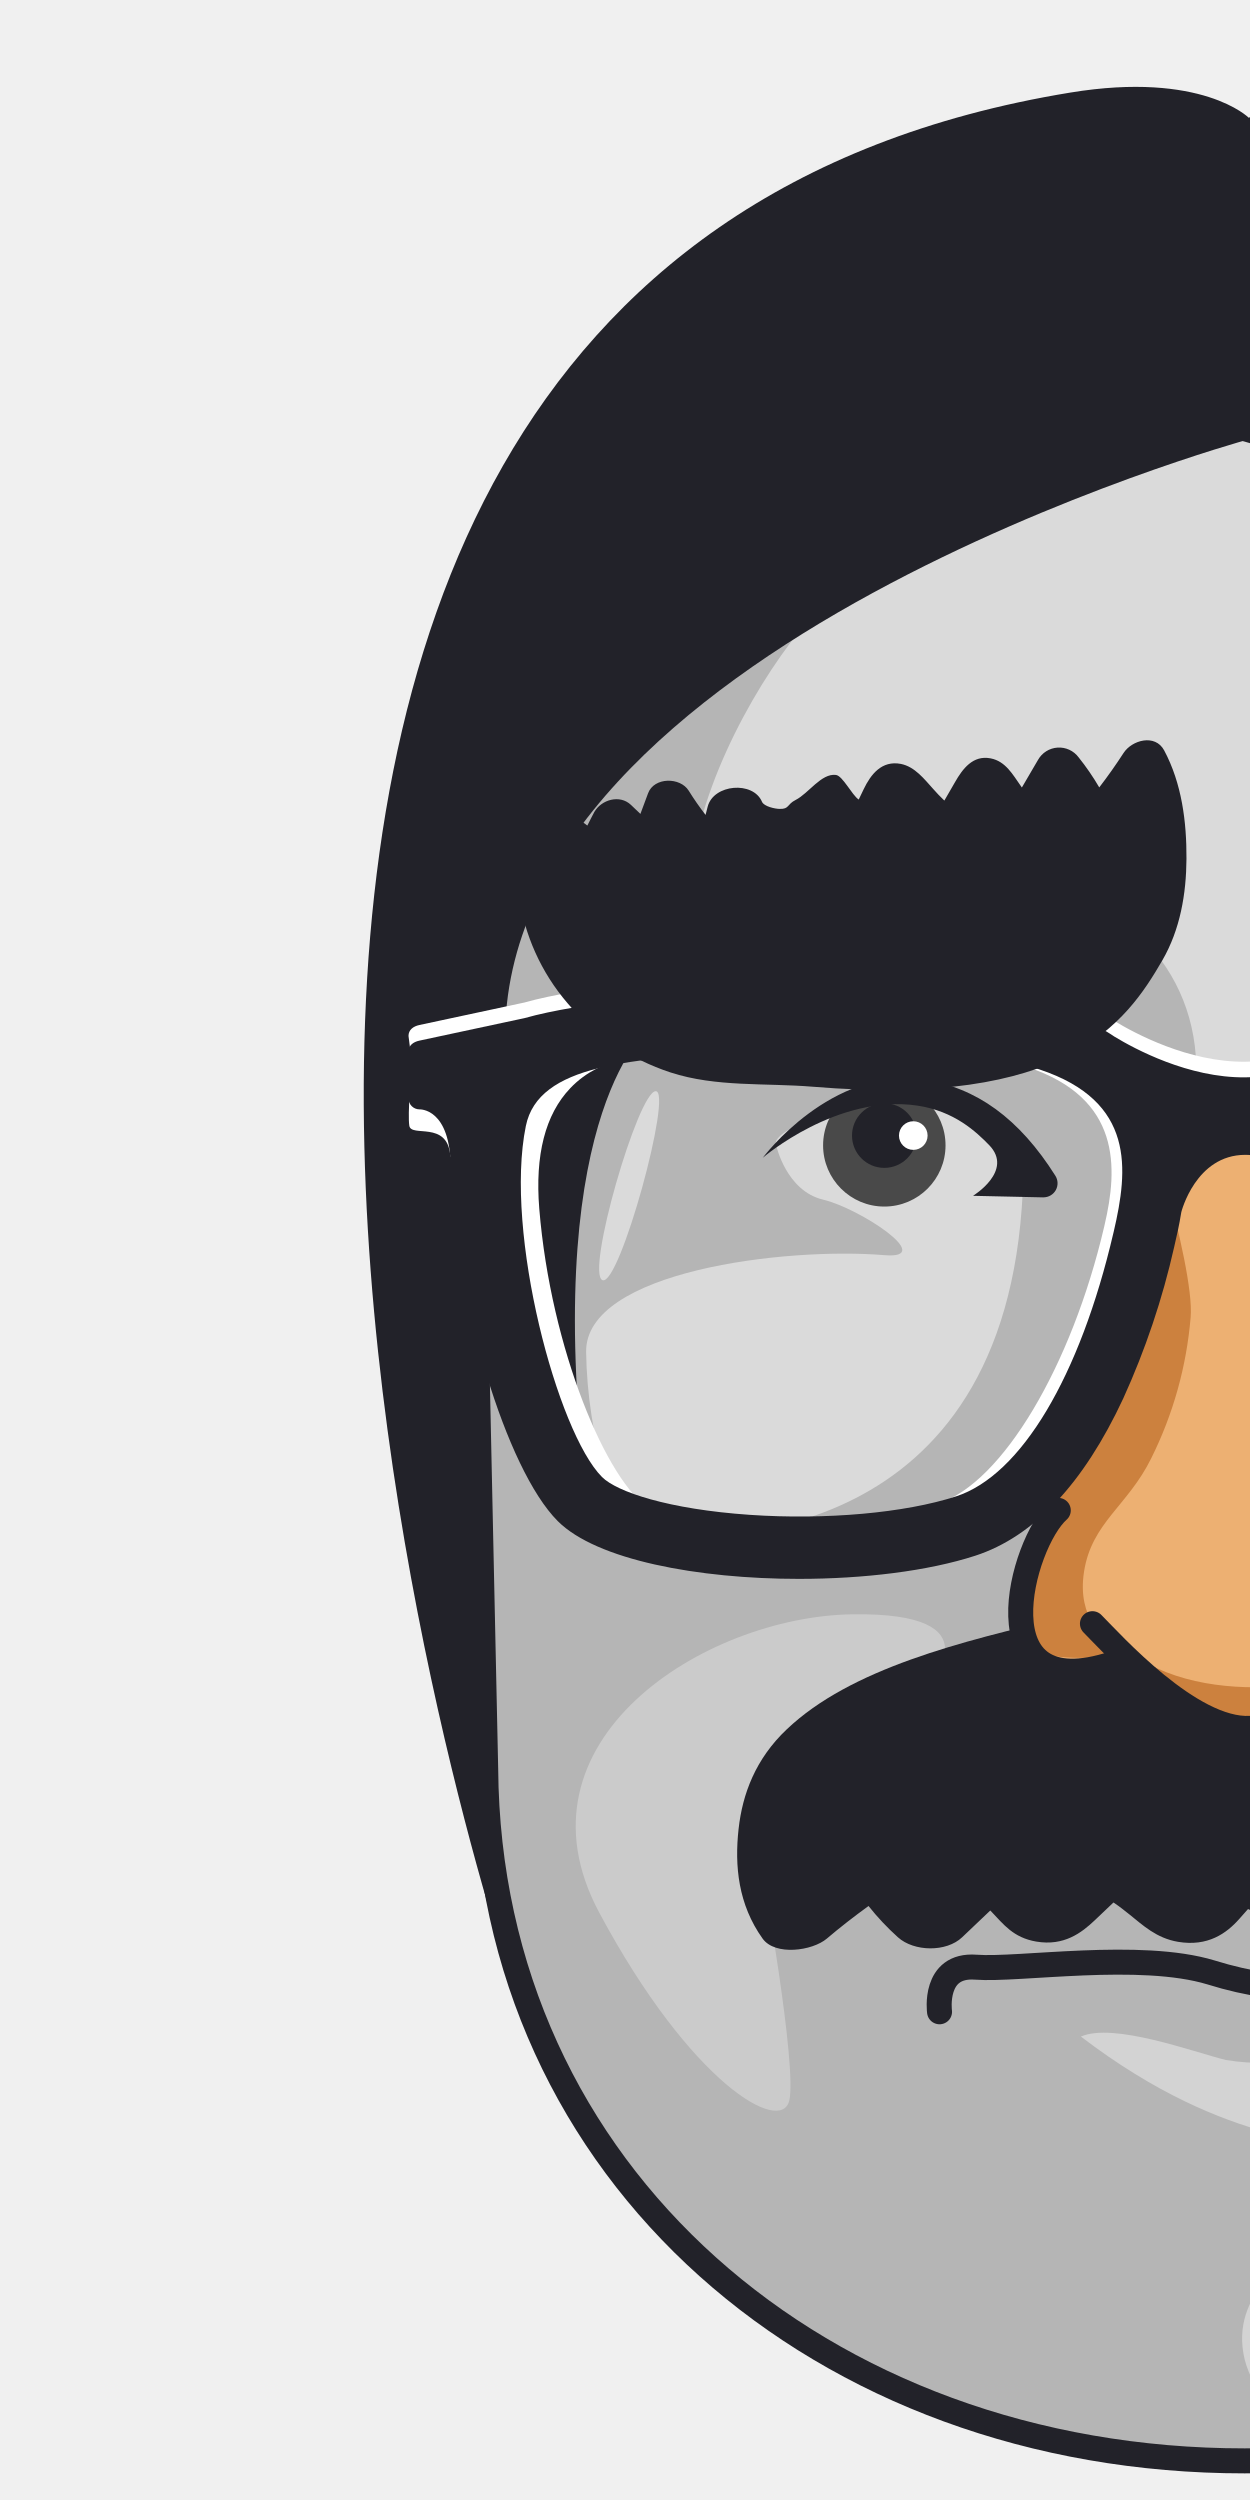
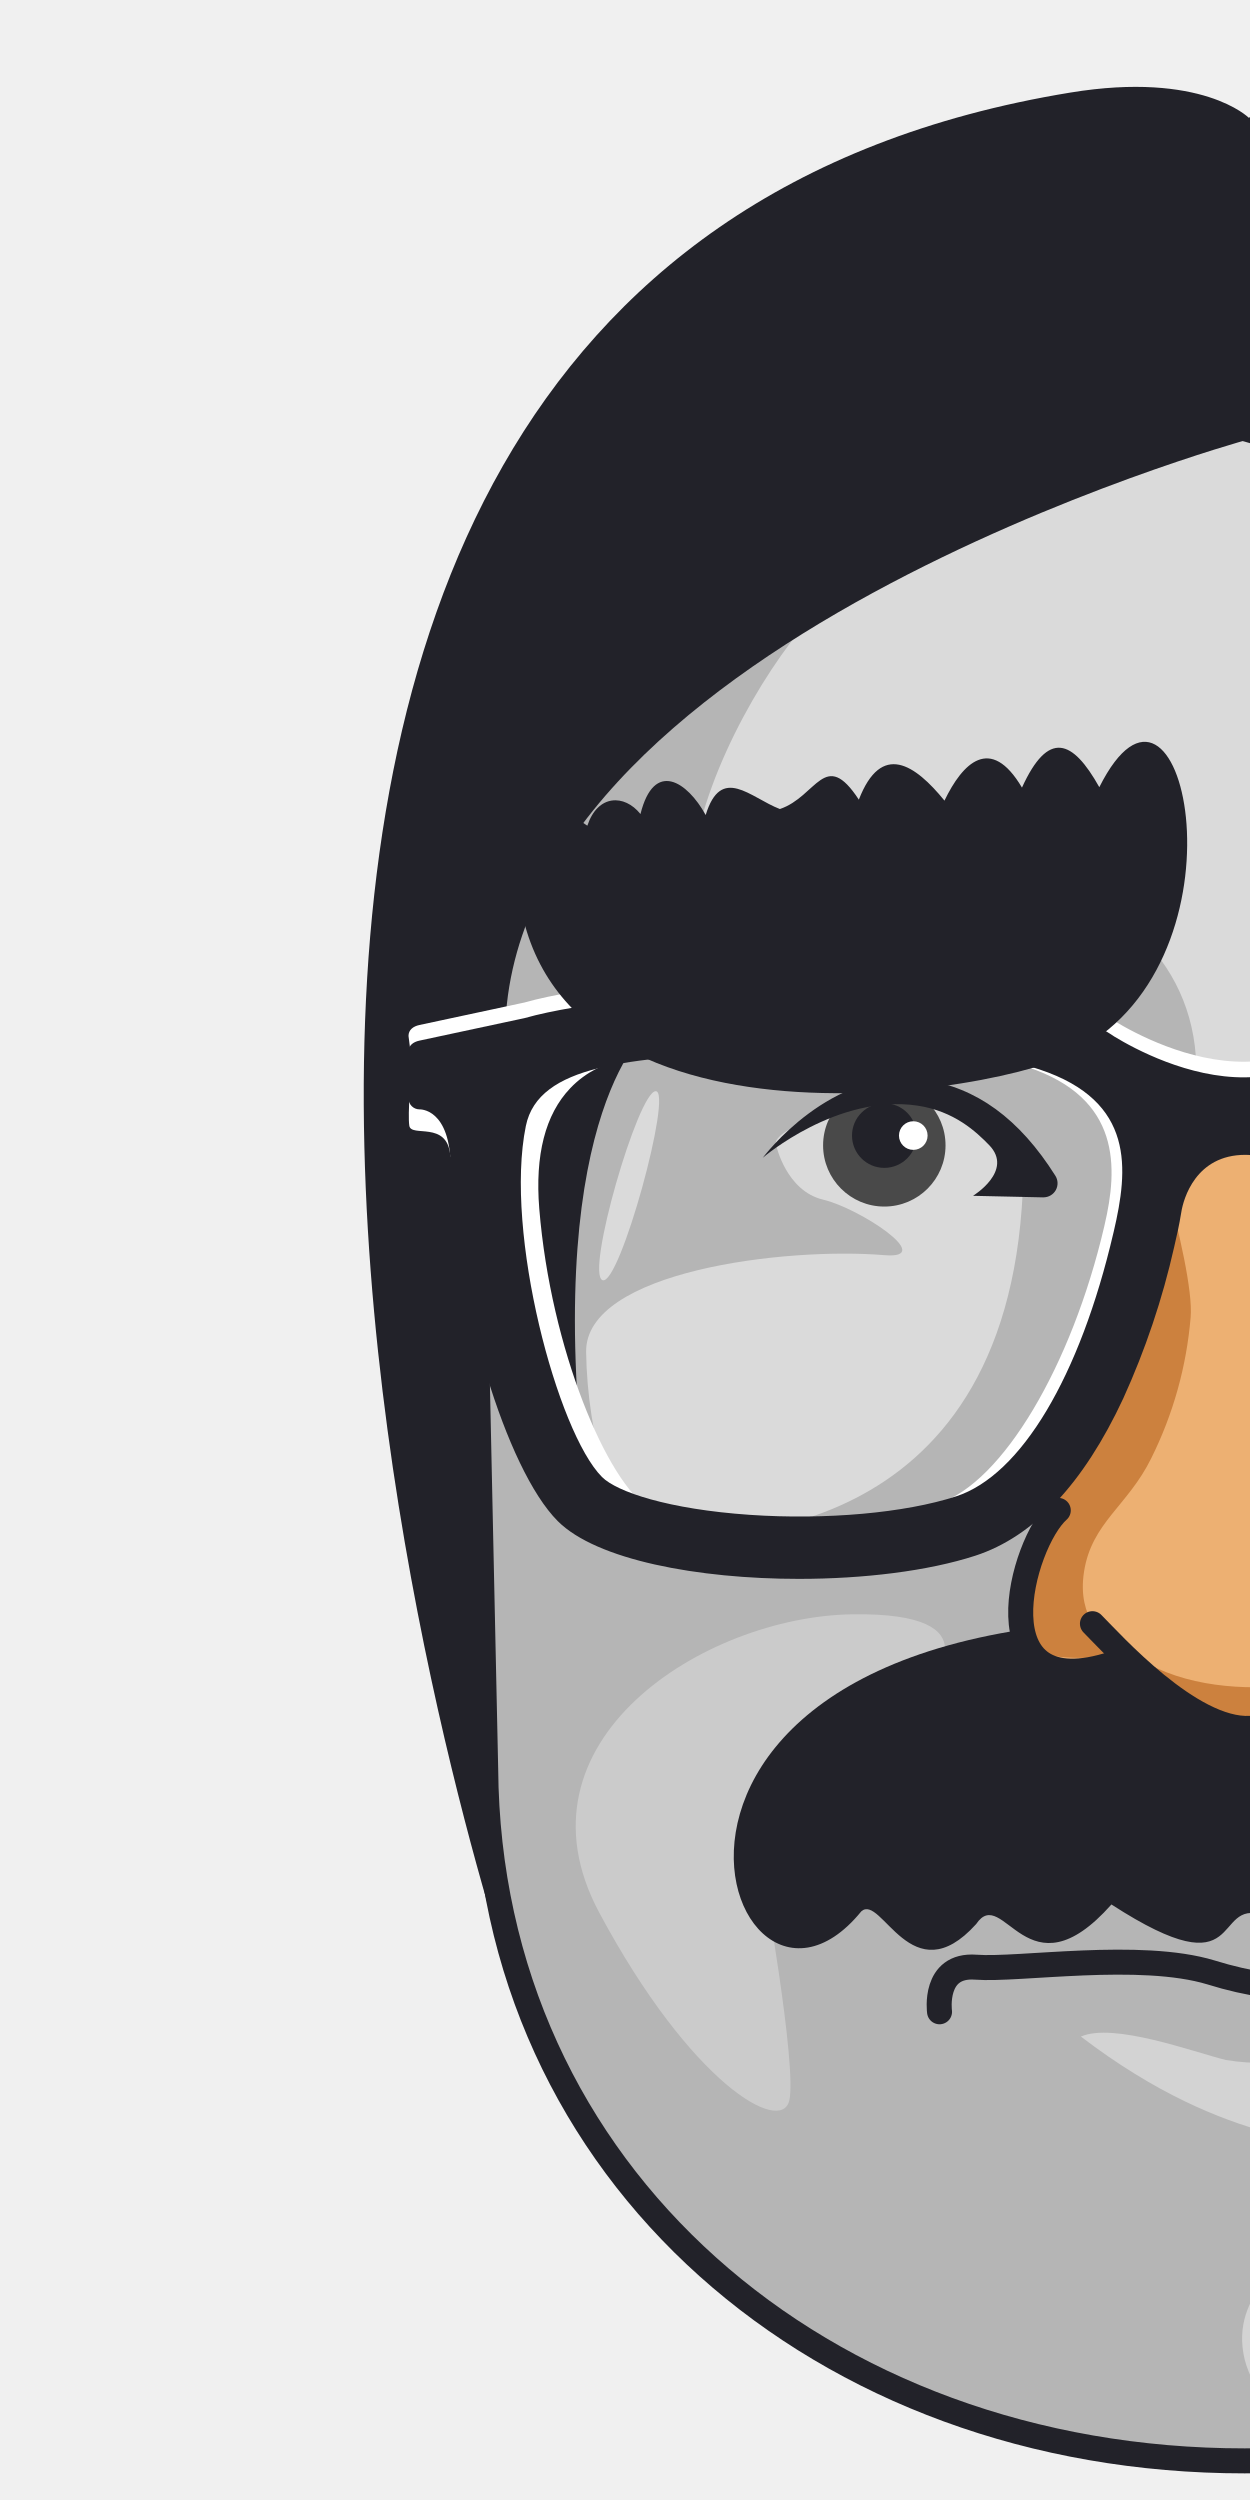
<svg xmlns="http://www.w3.org/2000/svg" width="400" height="800" viewBox="0 0 400 800">
-   <path d="M404.33,35.47a38.94,38.94,0,0,0-4.72,2.22s-15-15-57.14-8.06c-363.89,59.65-179.22,603-179.22,603H404.33Z" fill="#222229" />
-   <path d="M404.33,139.87C400,138,397.58,137,397.58,137s-212,63-238.35,167.06c-4.52,28.59,5.91,57.92,2.82,82.69h-.93c-3.34,27-5.82,51.8-7.42,74.71l.2,9.31q-.32,4.92-.57,9.72l.77-.12L156,567.92c.07,8.82.65,18.76,1.71,29.61C168.94,659.47,195.74,699,239.3,733c51.32,44.38,111,57.65,165,55.69Z" fill="#b5b5b5" />
-   <path d="M296.83,538.84s22.93-23-24.2-22.26-110.34,40.49-80.85,95.5,58.23,71.09,60.79,60.09-8.51-72.78-8.51-72.78L311,570.55" fill="#fff" opacity="0.3" />
-   <path d="M404.3,787.42q-3,.06-6,.06c-135.35,0-241.9-91.84-242.88-221.41L151.52,385" fill="none" stroke="#222229" stroke-miterlimit="10" stroke-width="8" />
-   <path d="M404.33,519.53q-25.87-.45-51.76-.09a16,16,0,0,0-11.57-2c-33.57,7.79-68.83,16.55-89.24,35.95-10,9.46-14.18,20.71-15.41,31.86-1.32,11.82-.13,24.17,7.68,35.1,4,5.58,15.93,3.94,20.56,0,4.22-3.59,8.68-7.06,13.34-10.43a82.09,82.09,0,0,0,9.4,10c5.13,4.64,15.5,4.84,20.56,0l9-8.56.51.53c3.64,3.76,6.78,8.16,14.23,9.42,8.85,1.49,14.46-2.81,18.68-6.81l5.7-5.42.3-.28.29.18c1.74,1.18,3.31,2.44,4.89,3.7,4.17,3.33,8.54,7.55,15.52,8.71,9.49,1.58,15.46-2.71,19.52-7.29l2.84-3.21a34.45,34.45,0,0,0,5,1.87Z" fill="#222229" />
-   <path d="M403.09,352c-18.87,1.33-39.14,6.44-38.22,9.44,9.6,31.21-10.95,99.4-17.55,102.88-16.17,8.51-23.28,53.76-20.7,60.3,3.85,9.77,19.1,11.63,28.82,5.41,6,5.43,16.3,21.27,40.76,22.63a47.7,47.7,0,0,0,6.89-.12Z" fill="#edb072" />
-   <path d="M346.9,502.88c2.45-15.67,14-21,21.49-36.22A124.28,124.28,0,0,0,381,421.57c1.47-16.77-17.58-75.92-16-70.89,9.6,31.21-11,110.12-17.6,113.6-16.17,8.51-23.28,53.76-20.7,60.3,2.68,6.82,20.78,6.35,28.82,5.41C354.07,523.49,344.45,518.54,346.9,502.88Z" fill="#cc813e" />
-   <path d="M338.65,483.32c-11.77,10.43-26.15,63.39,17.65,49" fill="none" stroke="#222229" stroke-linecap="round" stroke-linejoin="round" stroke-width="8" />
-   <path d="M404.7,539.88c-16.5.48-35-2.69-48.4-15.3-3.52-3.31,4.09,12.5,9.62,15.37l30.28,12.67c2.28,1.19,5.22,1.17,8.5.37Z" fill="#cc813e" />
-   <path d="M349.58,519.58c6,6,31.36,34.48,50.48,33.5,4.31.22,8.95-1.06,13.61-3.23" fill="none" stroke="#222229" stroke-linecap="round" stroke-linejoin="round" stroke-width="8" />
-   <g opacity="0.4">
-     <path d="M405.54,660.1a70.27,70.27,0,0,1-13.33-.91c-10.34-2.58-35.93-12.09-46.33-7.49,24,18.35,44.32,26.45,59.66,30.67Z" fill="#fff" />
-   </g>
-   <g opacity="0.4">
-     <path d="M405.54,728.83c-6.05,7.12-9.85,15.45-7.23,26.27a32,32,0,0,0,7.23,13.34Z" fill="#fff" />
-   </g>
-   <path d="M208,328.87s-33.81,25.52-21.22,141.92c6.62,61.24-28.88-127.11-28.88-127.11L208,328.87" fill="#222229" />
-   <path d="M404.33,138.48q-3.34-.85-6.75-1.49s-101,38.6-124.95,49.58S185.79,304,247,320.78c52.78,14.45,96.07,12.09,107,11.16-4.32-7.86-19.63-32.95-41.24-36.5-25.68-4.23-23.17-27,13.59-16.9s60.19,35.82,56,72.59c-1.83,16,9.11,16.75,22.06,12.52Z" fill="#fff" opacity="0.5" />
-   <path d="M252.57,361.4c-5.69,3.36-4.19,5.11-4.19,5.11s3.18,14.57,15,17.37,36.55,19.19,19.59,17.77c-31.53-2.63-95.79,5.1-95.41,31s8.26,59,24.4,59.17,109.9,3.8,115.32-110.54C327.29,381.28,315.09,324.45,252.57,361.4Z" fill="#fff" opacity="0.5" />
-   <path d="M209.8,349.18c5.64-.29-11.53,62.58-17,60.47S204.16,349.46,209.8,349.18Z" fill="#fff" opacity="0.5" />
+   <path d="M404.33 35.47a38.94 38.94 0 00-4.72 2.22s-15-15-57.14-8.06c-363.89 59.65-179.22 603-179.22 603h241.08z" fill="#222229" />
+   <path d="M404.33 139.87C400 138 397.58 137 397.58 137s-212 63-238.35 167.06c-4.52 28.59-5.73 173.24-5.9 176.44 0 0 3.29 106.19 4.35 117 34.1 170.91 192.65 193.13 246.65 191.17z" fill="#b5b5b5" />
+   <path d="M296.83 538.84s22.93-23-24.2-22.26-110.34 40.49-80.85 95.5 58.23 71.09 60.79 60.09-8.51-72.78-8.51-72.78L311 570.55" fill="#fff" opacity=".3" />
+   <path d="M404.3 787.42q-3 .06-6 .06c-135.35 0-241.9-91.84-242.88-221.41L151.52 385" fill="none" stroke="#222229" stroke-miterlimit="10" stroke-width="8" />
+   <path d="M404.33 519.53c-229.15-17.08-174.74 148.62-128.72 92.11 6.48-5.81 16.06 27 36.76 4.06 8.78-13 16.27 24.2 43.29-6.27 43.77 28.33 31.77-2.1 48.67 3.39z" fill="#222229" />
+   <path d="M403.09 352c-18.87 1.33-39.14 6.44-38.22 9.44 9.6 31.21-10.95 99.4-17.55 102.88-16.17 8.51-23.28 53.76-20.7 60.3 3.85 9.77 19.1 11.63 28.82 5.41 6 5.43 16.3 21.27 40.76 22.63a47.7 47.7 0 006.89-.12z" fill="#edb072" />
+   <path d="M346.9 502.88c2.45-15.67 14-21 21.49-36.22A124.28 124.28 0 00381 421.57c1.47-16.77-17.58-75.92-16-70.89 9.6 31.21-11 110.12-17.6 113.6-16.17 8.51-23.28 53.76-20.7 60.3 2.68 6.82 20.78 6.35 28.82 5.41-1.45-6.5-11.07-11.45-8.62-27.11z" fill="#cc813e" />
+   <path d="M338.65 483.32c-11.77 10.43-26.15 63.39 17.65 49" fill="none" stroke="#222229" stroke-linecap="round" stroke-linejoin="round" stroke-width="8" />
+   <path d="M404.7 539.88c-16.5.48-35-2.69-48.4-15.3-3.52-3.31 4.09 12.5 9.62 15.37l30.28 12.67c2.28 1.19 5.22 1.17 8.5.37z" fill="#cc813e" />
+   <path d="M349.58 519.58c6 6 31.36 34.48 50.48 33.5 4.31.22 8.95-1.06 13.61-3.23" fill="none" stroke="#222229" stroke-linecap="round" stroke-linejoin="round" stroke-width="8" />
+   <path d="M405.54 660.1a70.27 70.27 0 01-13.33-.91c-10.34-2.58-35.93-12.09-46.33-7.49 24 18.35 44.32 26.45 59.66 30.67zM405.54 728.83c-6.05 7.12-9.85 15.45-7.23 26.27a32 32 0 007.23 13.34z" fill="#fff" opacity=".4" />
+   <path d="M208 328.87s-33.81 25.52-21.22 141.92c6.62 61.24-28.88-127.11-28.88-127.11l50.1-14.81" fill="#222229" />
+   <path d="M404.33 138.48q-3.34-.85-6.75-1.49s-101 38.6-124.95 49.58S185.79 304 247 320.78c52.78 14.45 96.07 12.09 107 11.16-4.32-7.86-19.63-32.95-41.24-36.5-25.68-4.23-23.17-27 13.59-16.9s60.19 35.82 56 72.59c-1.83 16 9.11 16.75 22.06 12.52zM252.57 361.4c-5.69 3.36-4.19 5.11-4.19 5.11s3.18 14.57 15 17.37 36.55 19.19 19.59 17.77c-31.53-2.63-95.79 5.1-95.41 31s8.26 59 24.4 59.17 109.9 3.8 115.32-110.54c.01 0-12.19-56.83-74.71-19.88zM209.8 349.18c5.64-.29-11.53 62.58-17 60.47s11.36-60.19 17-60.47z" fill="#fff" opacity=".5" />
  <circle cx="282.98" cy="366.51" r="19.59" fill="#494949" />
  <circle cx="282.98" cy="363.38" r="10.34" fill="#222229" />
-   <path d="M333.89,383.16h-.1l-22.43-.5s13.14-8,5.17-16.23c-4.11-4.22-11.11-10.88-23-12.64-25.57-3.75-49.21,16.49-49.44,16.7,0,0,21.86-29.35,51.47-25,16.88,2.48,30.59,12.42,42.16,30.75a4.5,4.5,0,0,1-3.8,6.91Z" fill="#222229" />
+   <path d="M333.89 383.16h-.1l-22.43-.5s13.14-8 5.17-16.23c-4.11-4.22-11.11-10.88-23-12.64-25.57-3.75-49.21 16.49-49.44 16.7 0 0 21.86-29.35 51.47-25 16.88 2.48 30.59 12.42 42.16 30.75a4.5 4.5 0 01-3.8 6.91z" fill="#222229" />
  <circle cx="292.25" cy="363.38" r="4.58" fill="#fff" />
-   <polygon points="374.85 352.08 378.1 361.4 390.17 352.08 374.85 352.08" fill="#fff" />
-   <path d="M156.57,339.49l1.06-6.73c-1-129.57,240-195.77,240-195.77s2.37.63,6.63,1.89" fill="none" stroke="#222229" stroke-miterlimit="10" stroke-width="8" />
-   <path d="M402.77,339.57c-1.39.1-2.81.16-4.25.18-18.18.22-35.47-9.12-41.95-13.06-.85-.57-1.72-1.14-2.64-1.69l-.05,0h0A74.51,74.51,0,0,0,339,318.25c-27.93-9.31-79.28-7.7-100.05-6.58-19.91,1.07-53.26,4.07-71.11,9.13h0L134.22,328c-2,.42-3.5,1.57-3.5,3.5l1.72,13.53s78.8-11.89,108.1-13.45c40.68-2.16,104.78,11.09,108.75,14.61,6.3.7,30.59,2.68,53.48,4.49Z" fill="#fff" />
-   <path d="M157.89,343.68s-27-12-26.75-7.55c.49,8.21-.74,20.29-.16,24.11s12.05-1.68,13.09,9.35C144.64,375.59,157.89,343.68,157.89,343.68Z" fill="#fff" />
-   <path d="M301.77,484.81l-1.24-3.8c20.17-6.56,42.38-43.78,52.82-88.51l.12-.54c4.27-18.26,5.34-40.49-24.58-50.46l1.27-3.79c33.35,11.12,31.5,36.8,27.21,55.16l-.13.54C346.34,440.16,323.53,477.74,301.77,484.81Z" fill="#fff" />
-   <path d="M203.32,490.54c-17.87-10.87-36-58-39.72-103-1.63-19.95,2.56-35.3,12.45-45.62,13.09-13.66,31.17-13.11,31.94-13.08l-.35,9,.18-4.49-.17,4.49c-.15,0-15-.35-25.17,10.39-8,8.39-11.32,21.37-9.91,38.59,3.66,44.84,21.72,87.67,35.42,96Z" fill="#fff" />
-   <path d="M402.77,344.57c-1.39.1-2.81.16-4.25.18-18.18.22-35.47-9.12-41.95-13.06-.85-.57-1.72-1.14-2.64-1.69l-.05,0h0A74.51,74.51,0,0,0,339,323.25c-27.93-9.31-79.28-7.7-100.05-6.58-19.91,1.07-53.26,4.07-71.11,9.13h0L134.22,333c-2,.42-3.5,1.57-3.5,3.5v15a3.52,3.52,0,0,0,3.5,3.5s10-.56,10,18.93a19.24,19.24,0,0,0,.12,2.17c1.52,39.57,17.43,93.94,34.16,110.67,12.42,12.42,44.91,18.47,77.15,18.47,20.7,0,41.31-2.5,56.43-7.41,18.7-6.08,34.63-23,47.37-50.35a249.84,249.84,0,0,0,16.28-48.42l.12-.54c.65-2.77,1.5-6.43,2.17-10.65h0s4.58-18.32,20.46-18.32a17.43,17.43,0,0,1,4.25.51ZM356.42,394l-.13.54c-10.73,46-29.56,77.54-50.35,84.3-16.36,5.31-41.64,7.58-66,5.91-26.1-1.79-42.56-7.36-47.29-12.1-14.23-14.23-31.36-78.16-24.38-112.33,4-19.75,33.7-21.64,72.24-23.7,40.68-2.16,75.14-.06,92.18,5.62C363.37,352.44,361,374.3,356.42,394Z" fill="#222229" />
-   <path d="M300.65,643.77s-2.11-15.33,11.63-14.27,52.54-5.25,75.32,1.7a116,116,0,0,0,17.94,4.09" fill="none" stroke="#222229" stroke-linecap="round" stroke-miterlimit="10" stroke-width="8" />
-   <path d="M166,286.23A67.19,67.19,0,0,0,181.59,321a73.13,73.13,0,0,0,33,22.19c14.54,4.74,30.34,3.31,45.47,4.56,81.18,6.75,100.23-20.3,111.91-40.48,5.7-9.86,7.63-21.26,7.7-32.44.06-11.85-1.49-24.12-7.14-34.71-2.89-5.4-10.35-3.28-13,.85-2.44,3.76-5,7.4-7.77,11a79.73,79.73,0,0,0-6.61-9.63,7.76,7.76,0,0,0-13,.85L327,252l-.36-.51c-2.55-3.6-4.82-7.87-9.62-8.81-5.7-1.13-9,3.39-11.39,7.56l-3.26,5.64c-.05.1-.11.19-.17.29L302,256c-1.19-1.1-2.26-2.3-3.34-3.49-2.86-3.15-5.9-7.18-10.39-8.06-6.11-1.18-9.62,3.35-11.89,8.09l-1.59,3.32c-2.16-1.42-5.13-7.62-7.3-7.88-4.69-.58-8.73,5.9-12.88,8-2.86,1.44-2,2.94-5.09,2.87-1.5,0-5.06-.79-5.68-2.27-2.84-6.74-15.52-5.68-17.38,1.55-.23.88-.45,1.76-.68,2.64a91,91,0,0,1-5.4-7.76c-2.73-4.38-11.09-4.37-13,.85-.82,2.19-1.63,4.39-2.45,6.59l-3-2.86c-3.62-3.47-9.5-1.68-11.75,2.25-.73,1.29-1.44,2.85-2.23,4.34a17.91,17.91,0,0,0-3.94-2.42c-4.45-1.91-9.84-1.49-13.36,2C165.22,269.22,165.08,279.19,166,286.23Z" fill="#222229" />
+   <path fill="#fff" d="M374.85 352.08l3.25 9.32 12.07-9.32h-15.32z" />
+   <path d="M156.57 339.49l1.06-6.73c-1-129.57 240-195.77 240-195.77s2.37.63 6.63 1.89" fill="none" stroke="#222229" stroke-miterlimit="10" stroke-width="8" />
+   <path d="M402.77 339.57c-1.39.1-2.81.16-4.25.18-18.18.22-35.47-9.12-41.95-13.06-.85-.57-1.72-1.14-2.64-1.69h-.05a74.51 74.51 0 00-14.88-6.75c-27.93-9.31-79.28-7.7-100.05-6.58-19.91 1.07-53.26 4.07-71.11 9.13l-33.62 7.2c-2 .42-3.5 1.57-3.5 3.5l1.72 13.53s78.8-11.89 108.1-13.45c40.68-2.16 104.78 11.09 108.75 14.61 6.3.7 30.59 2.68 53.48 4.49z" fill="#fff" />
+   <path d="M157.89 343.68s-27-12-26.75-7.55c.49 8.21-.74 20.29-.16 24.11s12.05-1.68 13.09 9.35c.57 6 13.82-25.91 13.82-25.91zM301.77 484.81l-1.24-3.8c20.17-6.56 42.38-43.78 52.82-88.51l.12-.54c4.27-18.26 5.34-40.49-24.58-50.46l1.27-3.79c33.35 11.12 31.5 36.8 27.21 55.16l-.13.54c-10.9 46.75-33.71 84.33-55.47 91.4zM203.32 490.54c-17.87-10.87-36-58-39.72-103-1.63-19.95 2.56-35.3 12.45-45.62 13.09-13.66 31.17-13.11 31.94-13.08l-.35 9 .18-4.49-.17 4.49c-.15 0-15-.35-25.17 10.39-8 8.39-11.32 21.37-9.91 38.59 3.66 44.84 21.72 87.67 35.42 96z" fill="#fff" />
+   <path d="M402.77 344.57c-1.39.1-2.81.16-4.25.18-18.18.22-35.47-9.12-41.95-13.06-.85-.57-1.72-1.14-2.64-1.69h-.05a74.51 74.51 0 00-14.88-6.75c-27.93-9.31-79.28-7.7-100.05-6.58-19.91 1.07-53.26 4.07-71.11 9.13l-33.62 7.2c-2 .42-3.5 1.57-3.5 3.5v15a3.52 3.52 0 003.5 3.5s10-.56 10 18.93a19.24 19.24 0 00.12 2.17c1.52 39.57 17.43 93.94 34.16 110.67 12.42 12.42 44.91 18.47 77.15 18.47 20.7 0 41.31-2.5 56.43-7.41 18.7-6.08 34.63-23 47.37-50.35a249.84 249.84 0 0016.28-48.42l.12-.54c.65-2.77 1.5-6.43 2.17-10.65s4.58-18.32 20.46-18.32a17.43 17.43 0 014.25.51zM356.42 394l-.13.54c-10.73 46-29.56 77.54-50.35 84.3-16.36 5.31-41.64 7.58-66 5.91-26.1-1.79-42.56-7.36-47.29-12.1-14.23-14.23-31.36-78.16-24.38-112.33 4-19.75 33.7-21.64 72.24-23.7 40.68-2.16 75.14-.06 92.18 5.62 30.68 10.2 28.31 32.06 23.73 51.76z" fill="#222229" />
+   <path d="M300.65 643.77s-2.11-15.33 11.63-14.27 52.54-5.25 75.32 1.7a116 116 0 0017.94 4.09" fill="none" stroke="#222229" stroke-linecap="round" stroke-miterlimit="10" stroke-width="8" />
+   <path d="M166 286.23c12 90 165.26 62.46 181.65 48.18 53.25-32.08 30.29-134.64 4.13-82.51-8.57-15.31-16.33-18.35-24.75.13-10.07-17-19-7.87-24.8 4.17-9.4-11.55-20.18-18.95-27.4-.31-10.93-16.67-13.4-1-25.27 3-9.5-3.66-18.78-14.26-23.74 1.92-5.89-10.72-16.52-17.75-20.87-.32-5.16-6.43-13.68-6.31-17 3.73-16.9-12.06-24.95 8.98-21.95 22.01z" fill="#222229" />
</svg>
